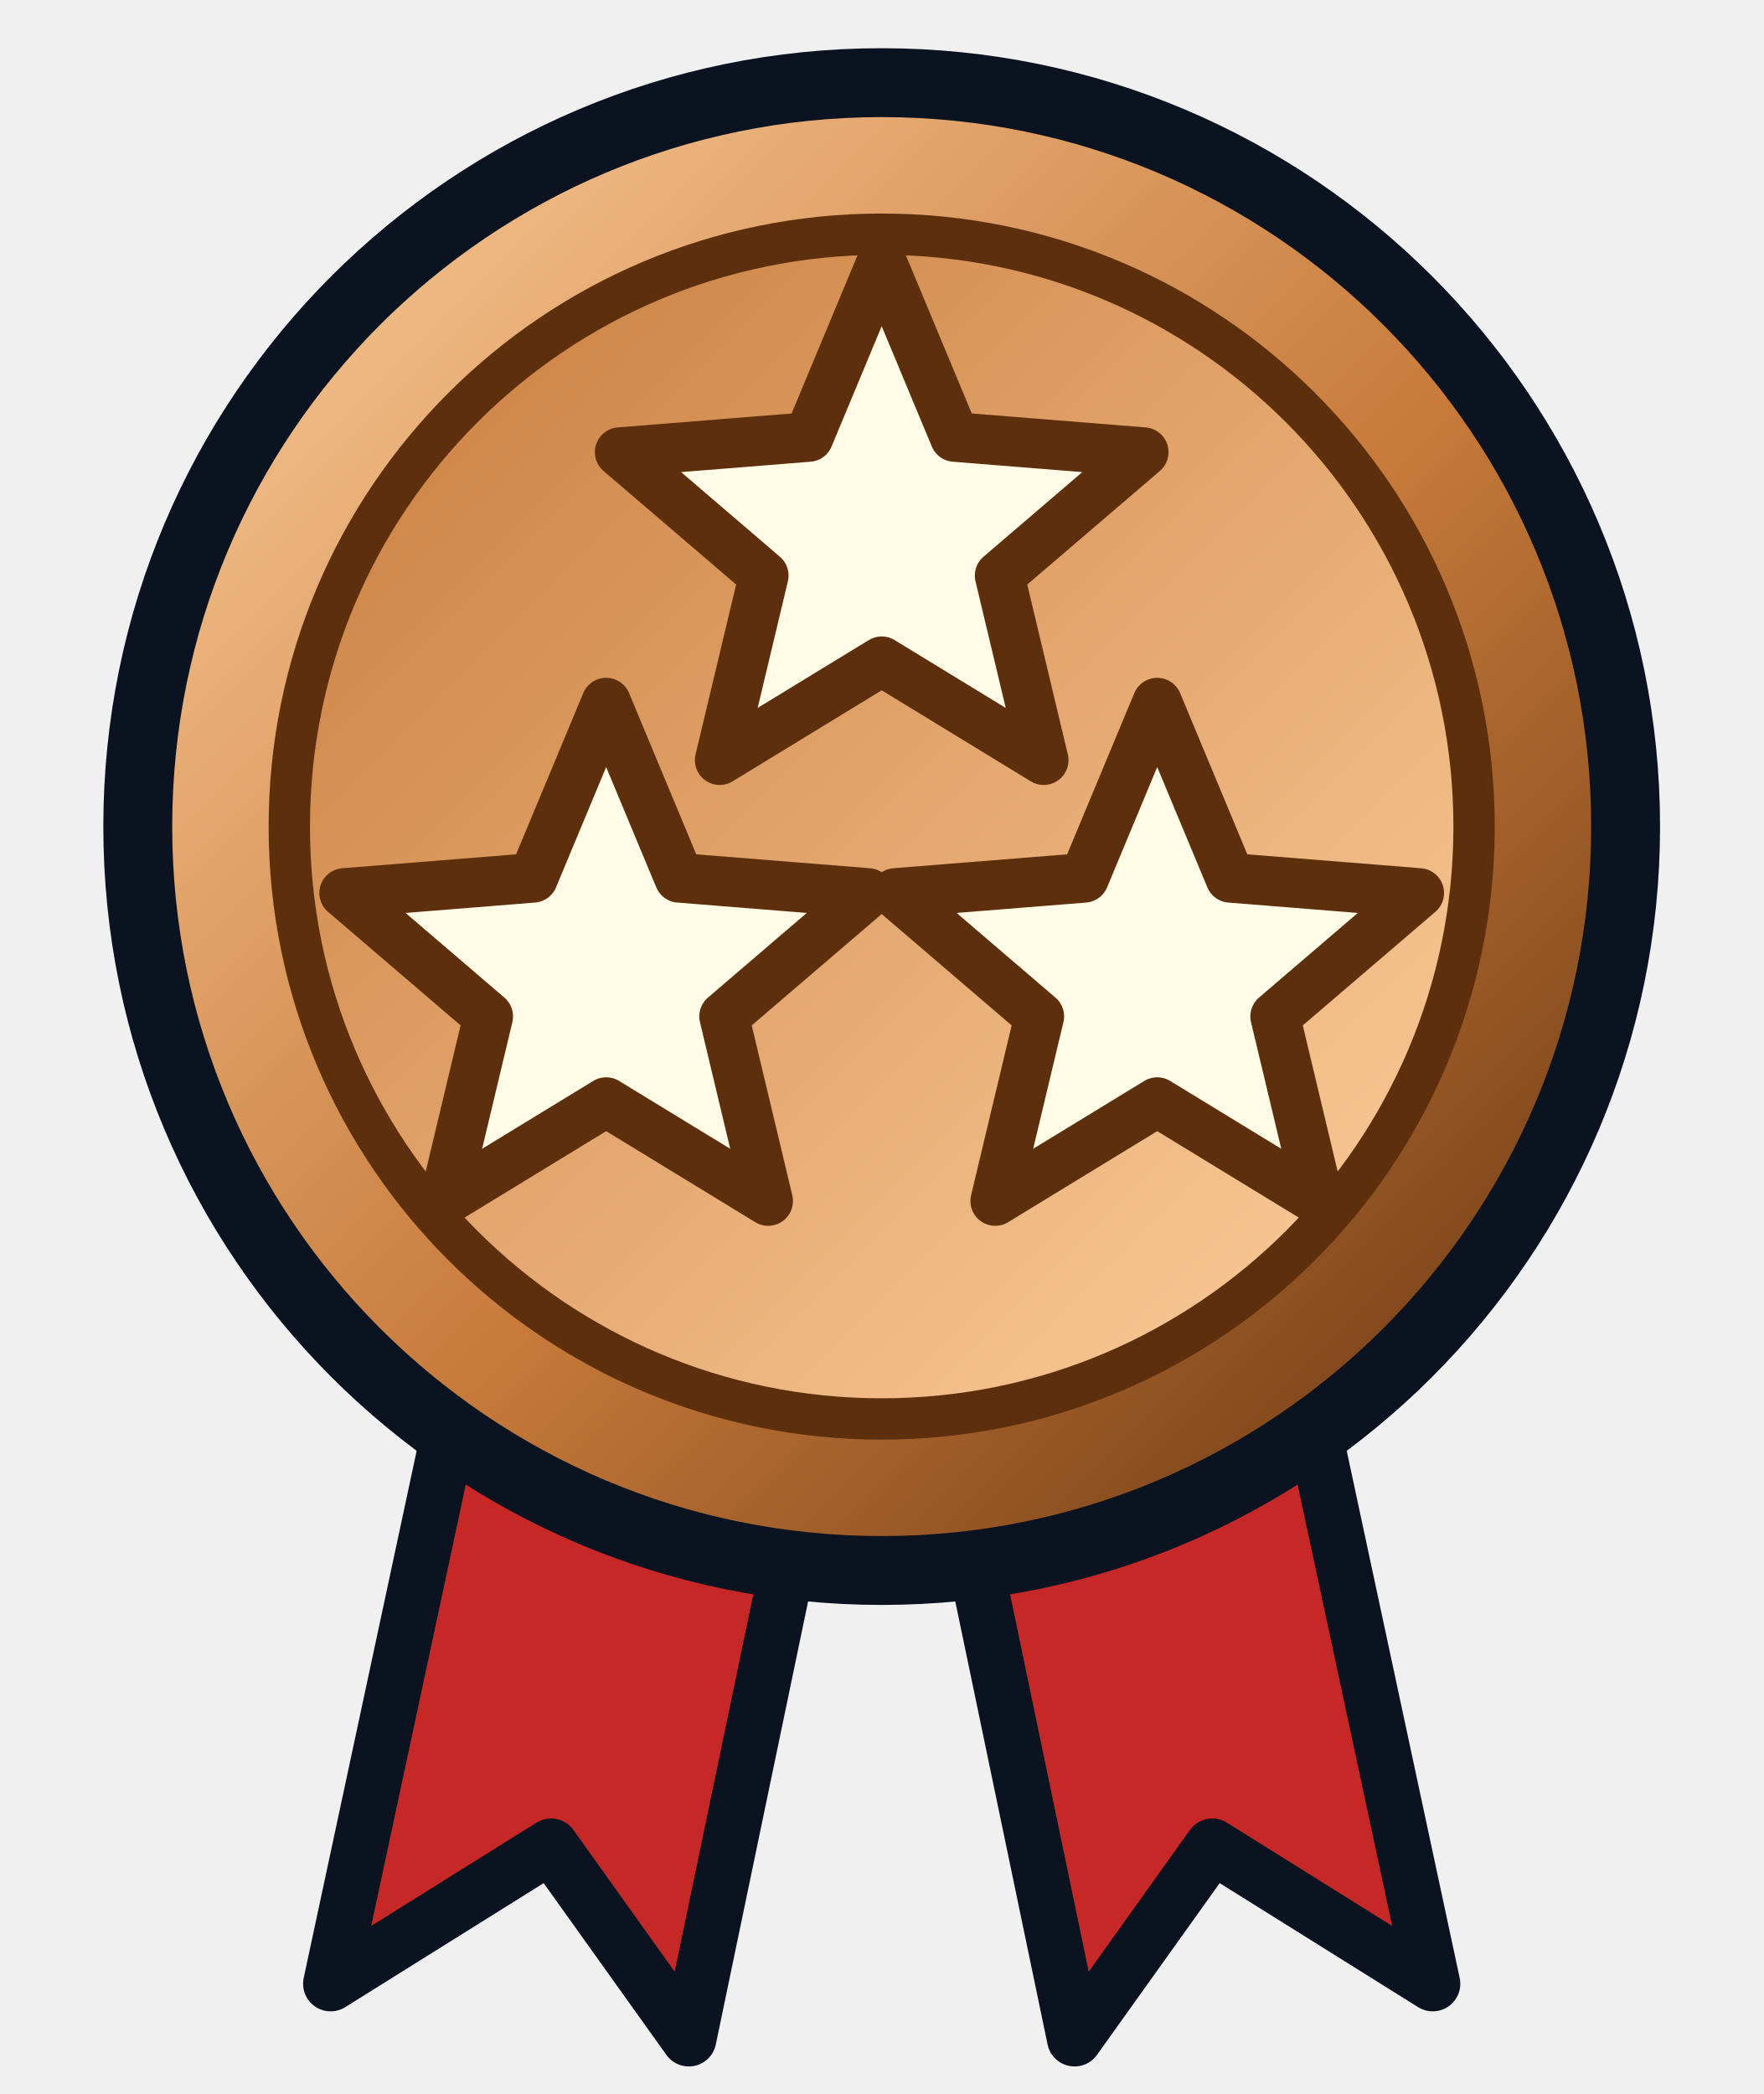
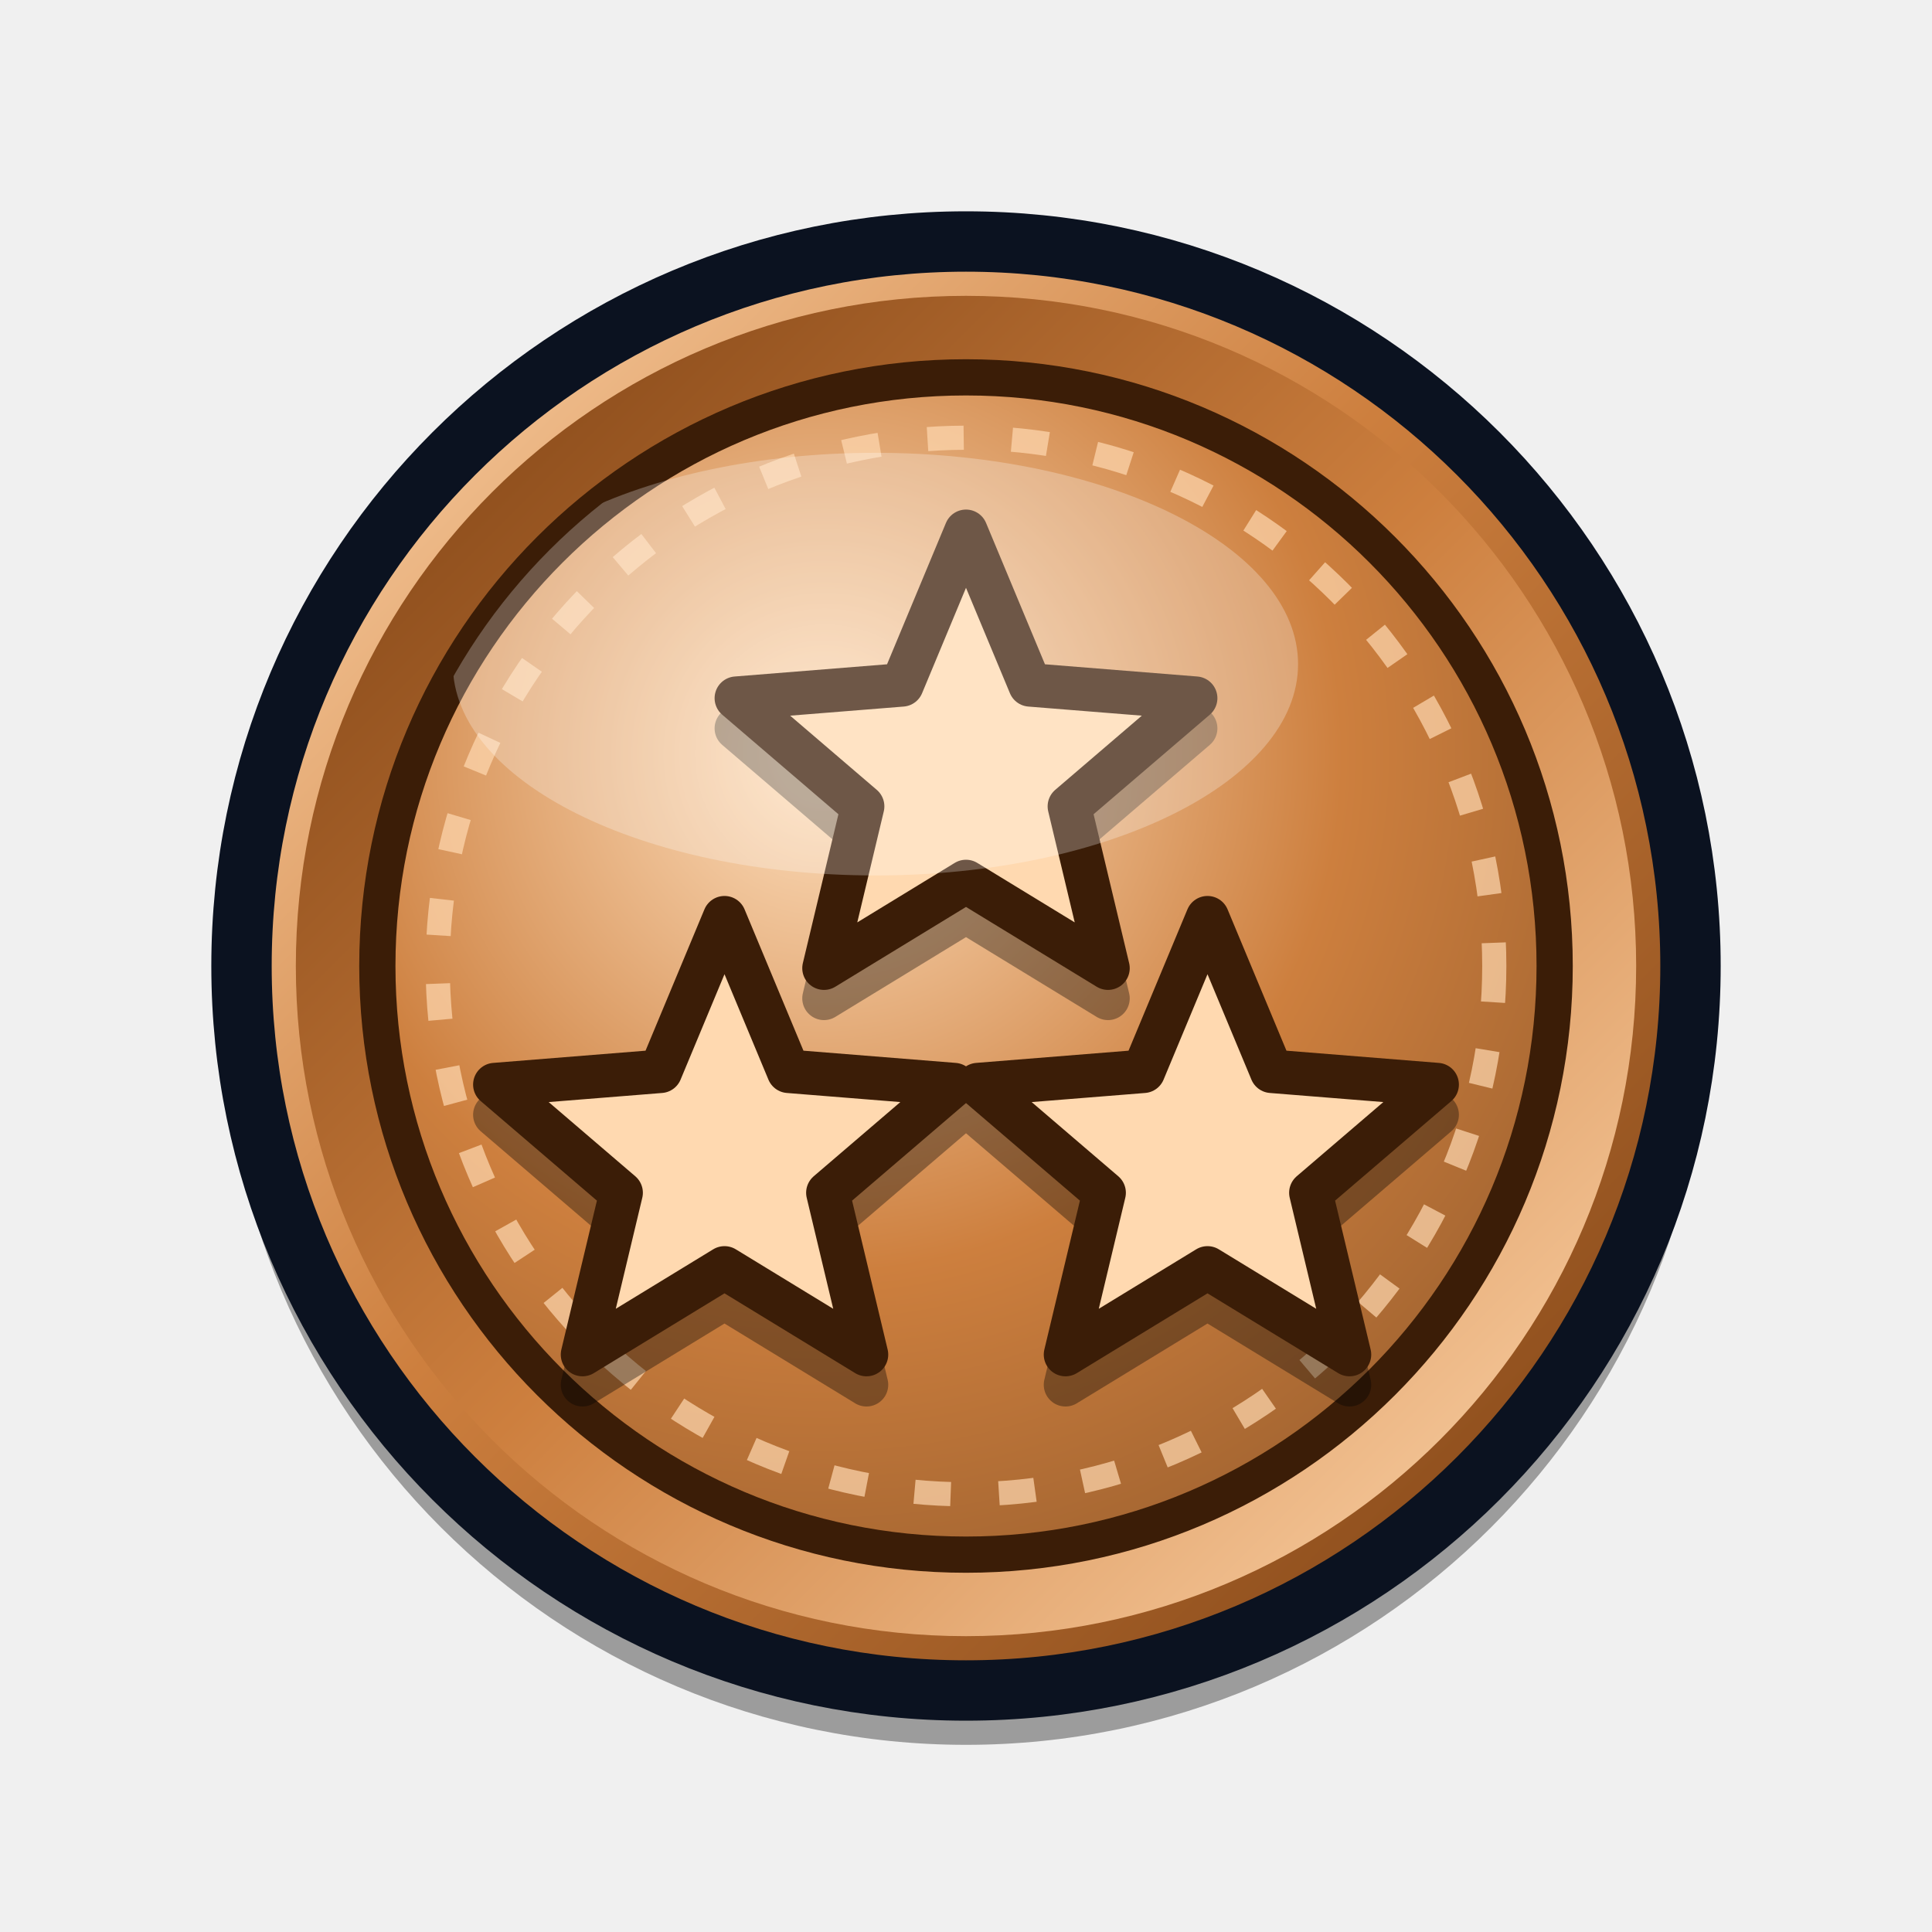
- <svg xmlns="http://www.w3.org/2000/svg" viewBox="0 0 64 76" width="64" height="76">
+ <svg xmlns="http://www.w3.org/2000/svg" viewBox="0 -2 64 64" width="64" height="64">
  <defs>
-     <linearGradient id="metal" x1="0" y1="0" x2="1" y2="1">
-       <stop offset="0" stop-color="#ffd2a1" />
-       <stop offset="0.55" stop-color="#c77a3a" />
-       <stop offset="1" stop-color="#5e2f0d" />
+     <linearGradient id="ring" x1="0" y1="0" x2="1" y2="1">
+       <stop offset="0" stop-color="#ffd9b0" />
+       <stop offset="0.45" stop-color="#cd7f3e" />
+       <stop offset="1" stop-color="#7a3f12" />
    </linearGradient>
-     <linearGradient id="inner" x1="1" y1="1" x2="0" y2="0">
-       <stop offset="0" stop-color="#ffd2a1" />
-       <stop offset="1" stop-color="#c77a3a" />
+     <linearGradient id="ringInner" x1="1" y1="1" x2="0" y2="0">
+       <stop offset="0" stop-color="#ffd9b0" />
+       <stop offset="0.5" stop-color="#cd7f3e" />
+       <stop offset="1" stop-color="#7a3f12" />
    </linearGradient>
+     <radialGradient id="disc" cx="0.38" cy="0.32" r="0.8">
+       <stop offset="0" stop-color="#ffe1c0" />
+       <stop offset="0.55" stop-color="#cd7f3e" />
+       <stop offset="1" stop-color="#9a5f2e" />
+     </radialGradient>
+     <linearGradient id="emb" x1="0" y1="0" x2="0" y2="1">
+       <stop offset="0" stop-color="#8e5c36" />
+       <stop offset="1" stop-color="#4f290c" />
+     </linearGradient>
+     <linearGradient id="leaf" x1="0" y1="0" x2="1" y2="1">
+       <stop offset="0" stop-color="#ffd9b0" />
+       <stop offset="1" stop-color="#7a3f12" />
+     </linearGradient>
+     <radialGradient id="rays" cx="0.5" cy="0.5" r="0.5">
+       <stop offset="0.4" stop-color="#fff1a0" stop-opacity="1" />
+       <stop offset="0.8" stop-color="#ffc83a" stop-opacity="0.75" />
+       <stop offset="1" stop-color="#ffb000" stop-opacity="0.15" />
+     </radialGradient>
+     <clipPath id="discClip">
+       <circle cx="32" cy="30" r="19.5" />
+     </clipPath>
  </defs>
-   <path d="M18 44 L12 72 L20 67 L25 74 L30 50 Z" fill="#c62828" stroke="#0b1220" stroke-width="2" stroke-linejoin="round" />
-   <path d="M46 44 L52 72 L44 67 L39 74 L34 50 Z" fill="#c62828" stroke="#0b1220" stroke-width="2" stroke-linejoin="round" />
-   <circle cx="32" cy="30" r="27" fill="url(#metal)" stroke="#0b1220" stroke-width="2.5" />
-   <circle cx="32" cy="30" r="21.5" fill="url(#inner)" stroke="#5e2f0d" stroke-width="1.5" />
-   <g>
-     <path d="M32.00,9.50L34.65,15.86L41.51,16.41L36.28,20.89L37.88,27.59L32.00,24.00L26.12,27.59L27.72,20.89L22.49,16.41L29.35,15.86Z" fill="#fffbe6" stroke="#5e2f0d" stroke-width="1.8" stroke-linejoin="round" />
-     <path d="M22.00,25.50L24.65,31.86L31.51,32.41L26.28,36.89L27.88,43.59L22.00,40.00L16.12,43.59L17.72,36.89L12.49,32.41L19.35,31.86Z" fill="#fffbe6" stroke="#5e2f0d" stroke-width="1.8" stroke-linejoin="round" />
-     <path d="M42.00,25.50L44.65,31.86L51.51,32.41L46.28,36.89L47.88,43.59L42.00,40.00L36.12,43.59L37.72,36.89L32.49,32.41L39.35,31.86Z" fill="#fffbe6" stroke="#5e2f0d" stroke-width="1.8" stroke-linejoin="round" />
+   <circle cx="32" cy="31.2" r="24.6" fill="#000" opacity="0.35" />
+   <circle cx="32" cy="30" r="24" fill="url(#ring)" stroke="#0b1220" stroke-width="2" />
+   <circle cx="32" cy="30" r="22.2" fill="url(#ringInner)" />
+   <circle cx="32" cy="30" r="19.5" fill="url(#disc)" stroke="#3b1d07" stroke-width="1.2" />
+   <circle cx="32" cy="30" r="17.5" fill="none" stroke="#ffd9b0" stroke-width="0.8" stroke-dasharray="1.2 1.6" opacity="0.7" />
+   <g transform="translate(0 1)" opacity="0.35">
+     <g transform="translate(32 30) scale(0.8) translate(-32 -27.5)">
+       <path d="M32.00,9.50L34.65,15.86L41.51,16.41L36.28,20.89L37.88,27.59L32.00,24.00L26.12,27.59L27.72,20.89L22.49,16.41L29.35,15.86Z" fill="#000" stroke="#000" stroke-width="1.8" stroke-linejoin="round" />
+       <path d="M22.00,25.50L24.65,31.86L31.51,32.41L26.28,36.89L27.88,43.59L22.00,40.00L16.12,43.59L17.72,36.89L12.49,32.41L19.35,31.86Z" fill="#000" stroke="#000" stroke-width="1.8" stroke-linejoin="round" />
+       <path d="M42.00,25.50L44.65,31.86L51.51,32.41L46.28,36.89L47.88,43.59L42.00,40.00L36.12,43.59L37.72,36.89L32.49,32.41L39.35,31.86Z" fill="#000" stroke="#000" stroke-width="1.8" stroke-linejoin="round" />
+     </g>
  </g>
+   <g transform="translate(32 30) scale(0.8) translate(-32 -27.5)">
+     <path d="M32.00,9.50L34.65,15.86L41.51,16.41L36.28,20.89L37.88,27.59L32.00,24.00L26.12,27.59L27.72,20.89L22.49,16.41L29.35,15.86Z" fill="#ffd9b0" stroke="#3b1d07" stroke-width="1.8" stroke-linejoin="round" />
+     <path d="M22.00,25.50L24.65,31.86L31.51,32.41L26.28,36.89L27.88,43.59L22.00,40.00L16.12,43.59L17.72,36.89L12.49,32.41L19.35,31.86Z" fill="#ffd9b0" stroke="#3b1d07" stroke-width="1.8" stroke-linejoin="round" />
+     <path d="M42.00,25.50L44.65,31.86L51.51,32.41L46.28,36.89L47.88,43.59L42.00,40.00L36.12,43.59L37.72,36.89L32.49,32.41L39.35,31.86Z" fill="#ffd9b0" stroke="#3b1d07" stroke-width="1.8" stroke-linejoin="round" />
+   </g>
+   <ellipse cx="29" cy="20" rx="14" ry="7" fill="#fff" opacity="0.26" clip-path="url(#discClip)" />
</svg>
